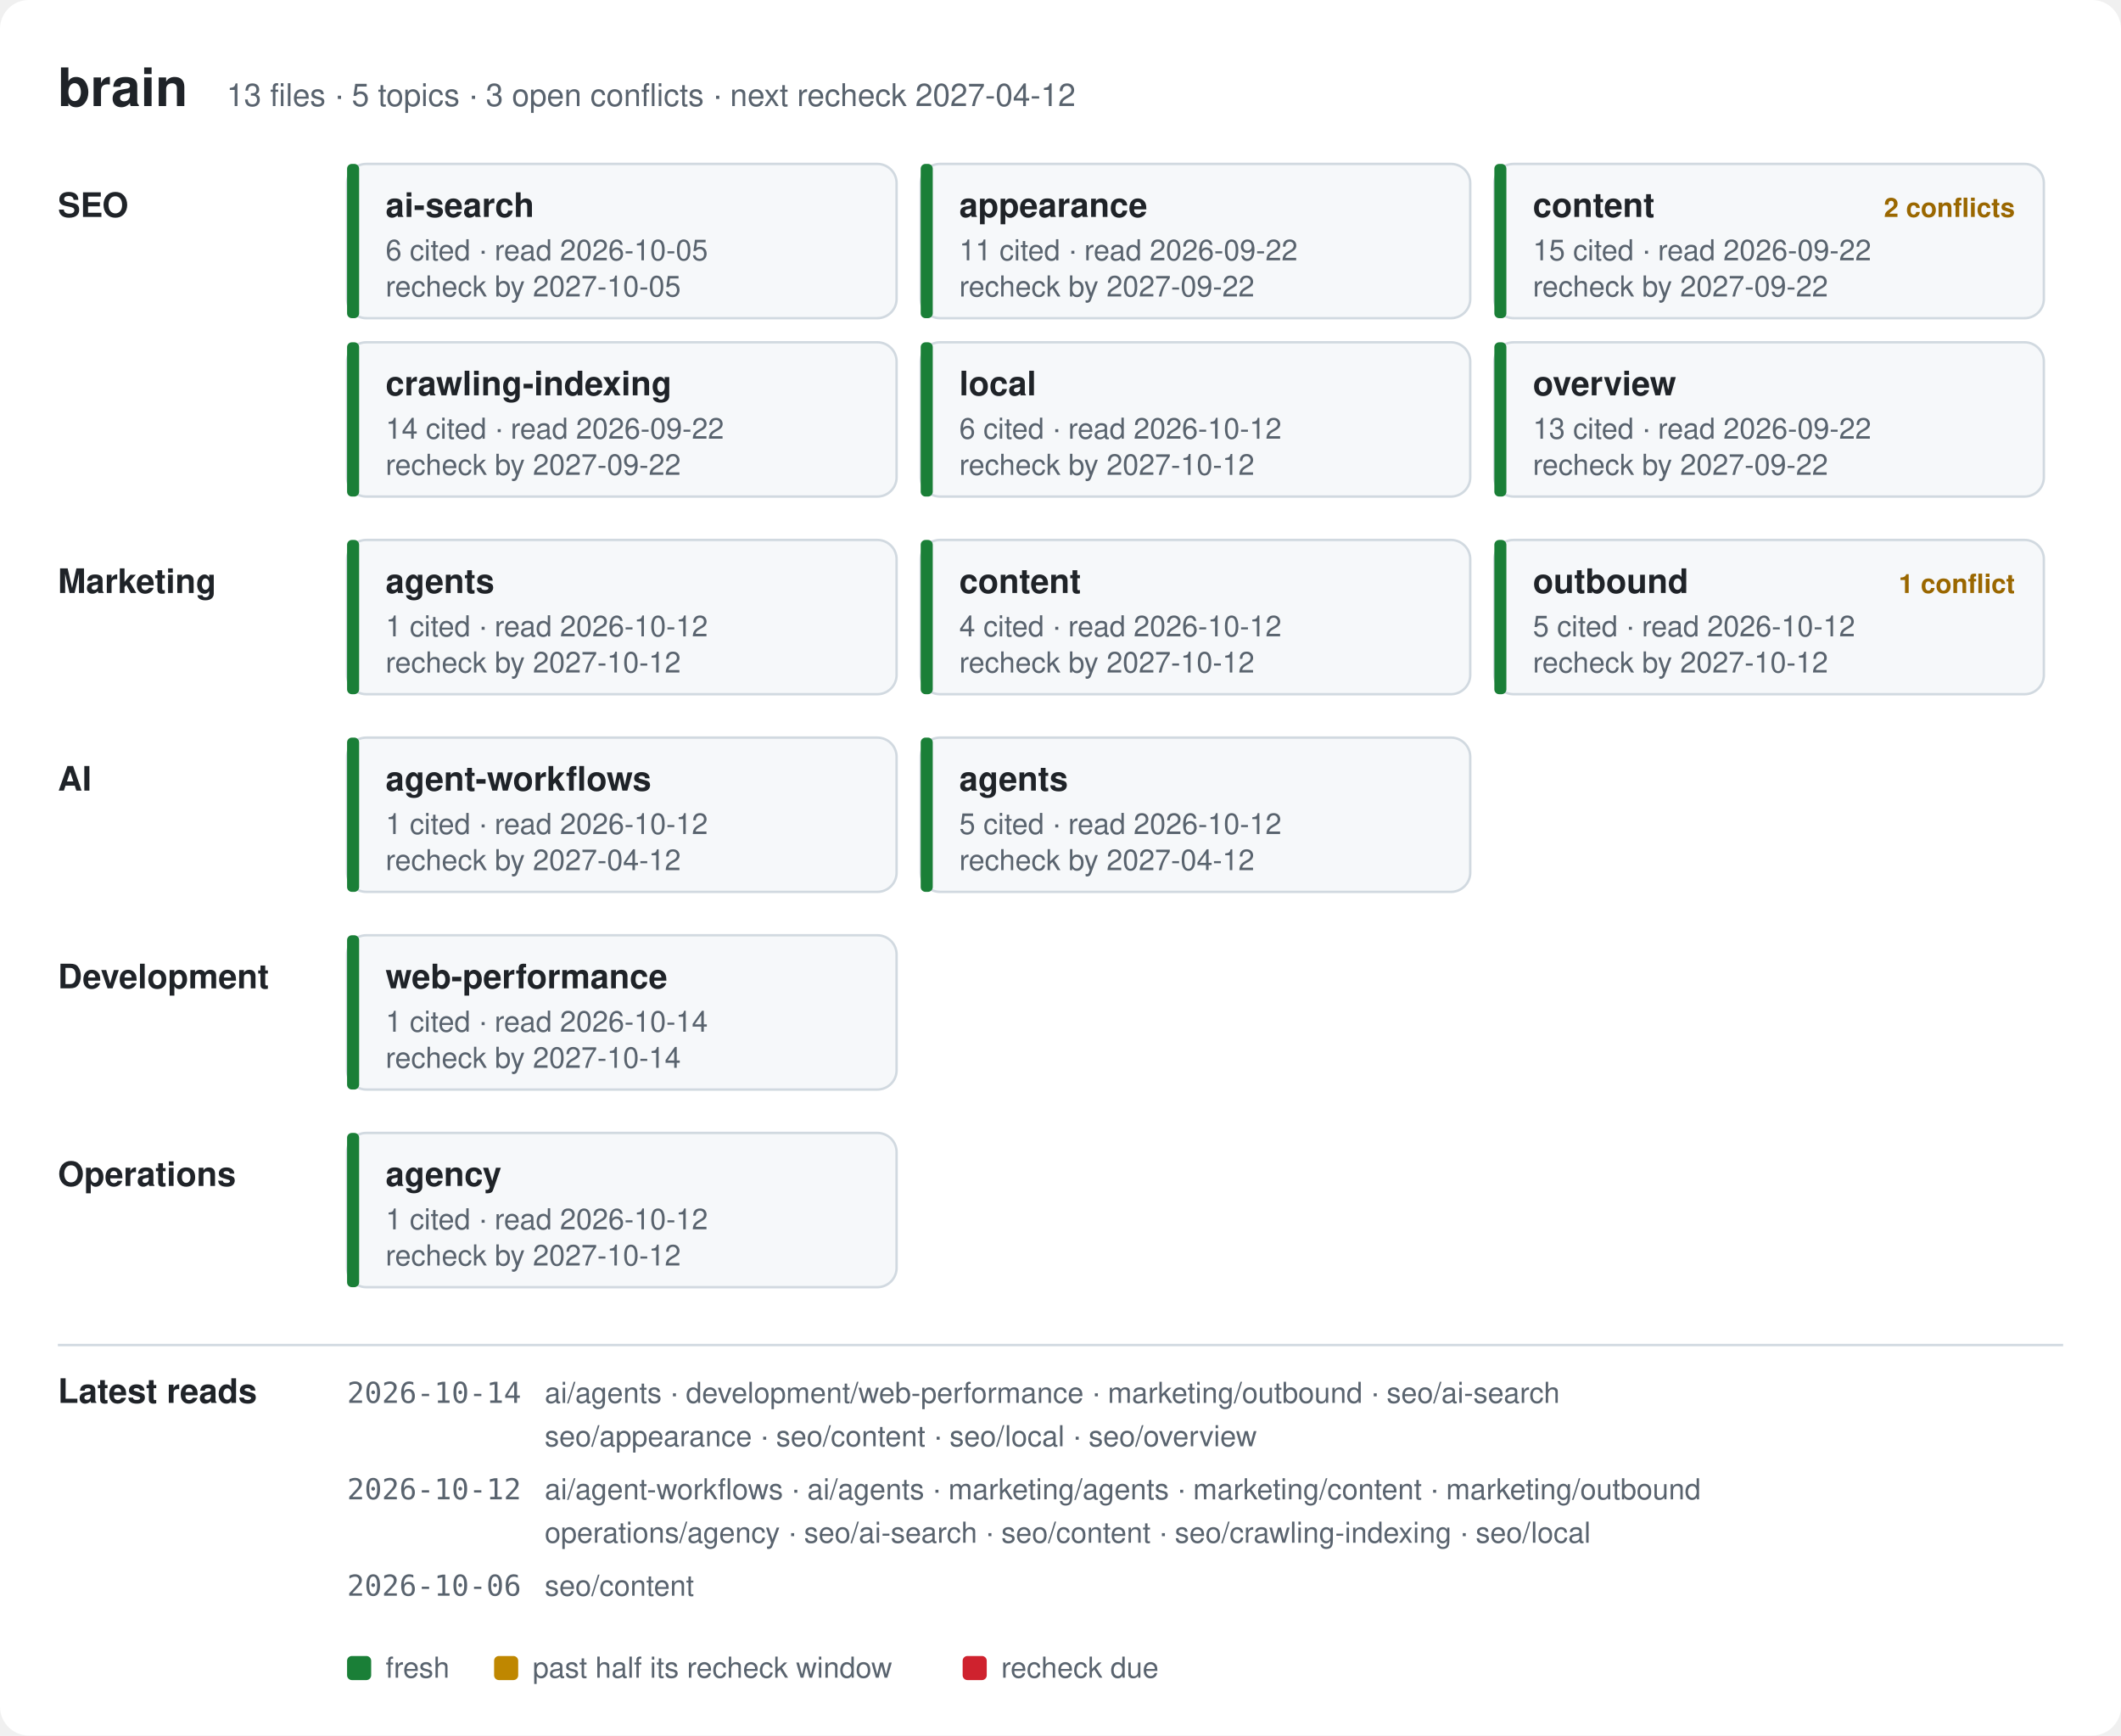
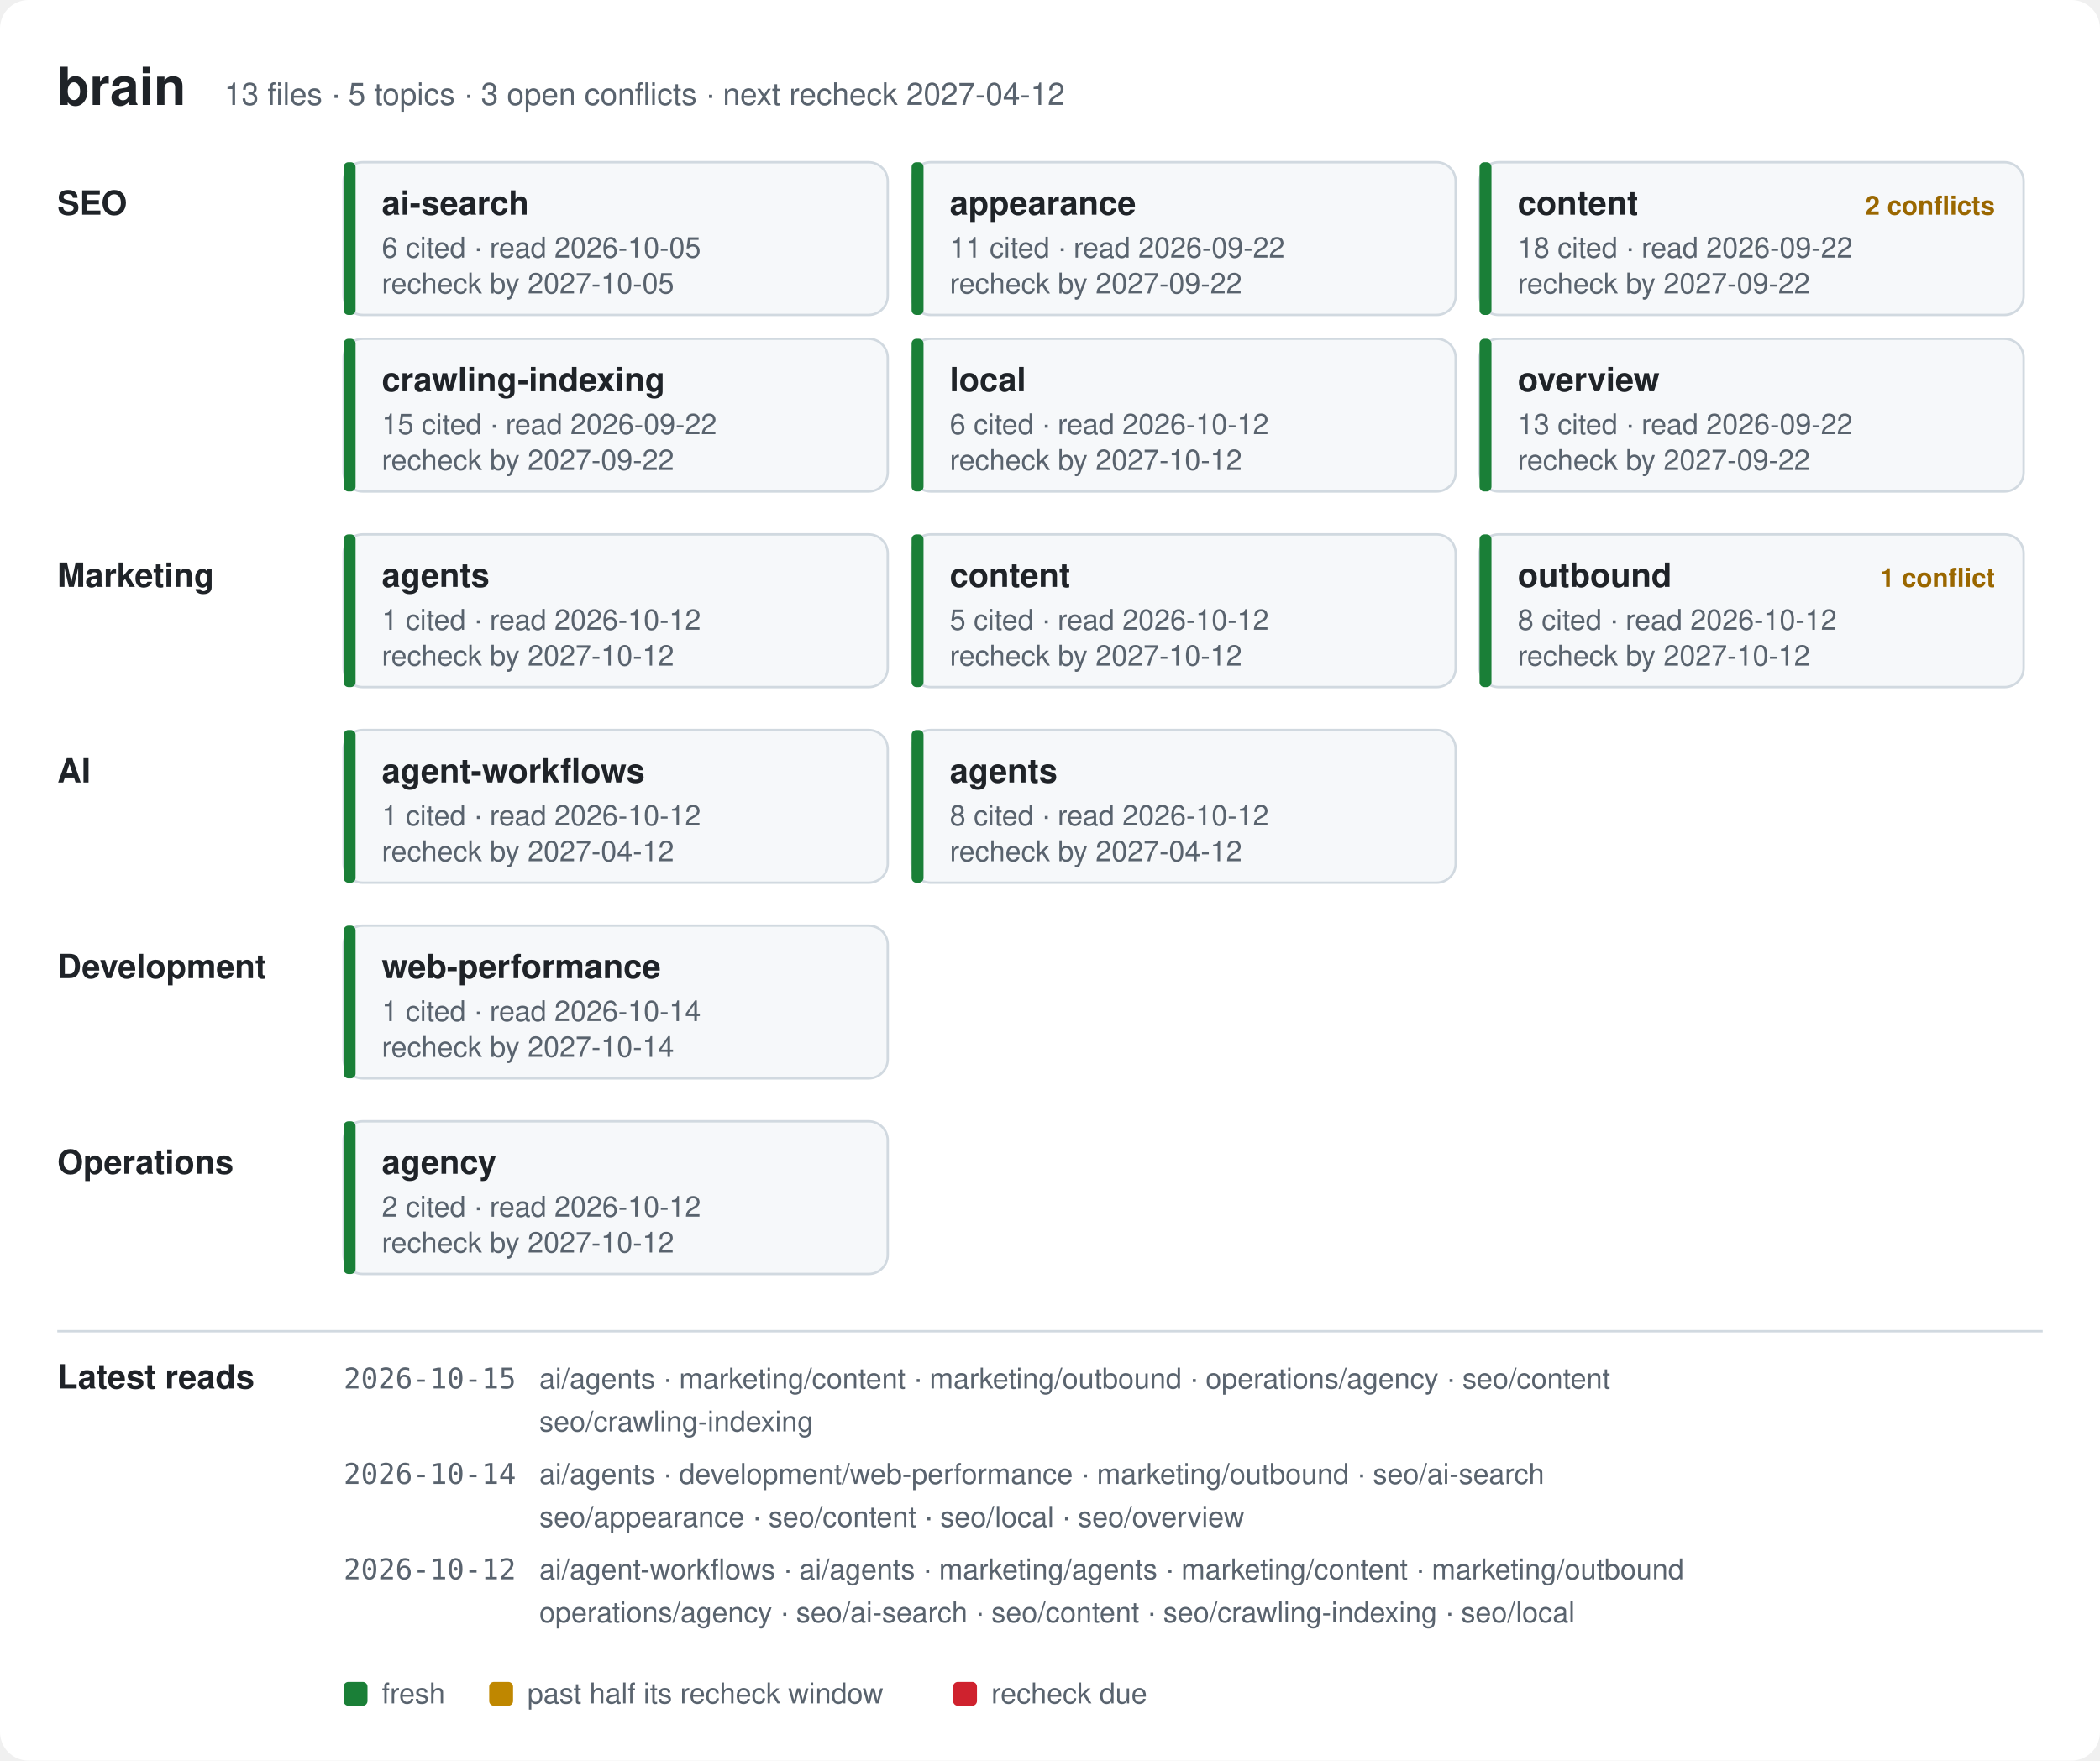
- <svg xmlns="http://www.w3.org/2000/svg" width="880" height="720" viewBox="0 0 880 720" role="img" aria-label="Brain map: 13 files · 5 topics · 3 open conflicts · next recheck 2027-04-12">
+ <svg xmlns="http://www.w3.org/2000/svg" width="880" height="738" viewBox="0 0 880 738" role="img" aria-label="Brain map: 13 files · 5 topics · 3 open conflicts · next recheck 2027-04-12">
  <style>
    text { font-family: -apple-system, BlinkMacSystemFont, 'Segoe UI', Helvetica, Arial, sans-serif; fill: #1f2328; }
    .h1 { font-size: 22px; font-weight: 700; }
    .topic { font-size: 14px; font-weight: 600; }
    .name { font-size: 14px; font-weight: 600; }
    .small { font-size: 12px; fill: #59636e; }
    .muted { font-size: 13px; fill: #59636e; }
    .mono { font-family: ui-monospace, SFMono-Regular, Menlo, monospace; }
    .badge { font-size: 11px; font-weight: 600; fill: #9a6700; }
    .bg { fill: #ffffff; }
    .card { fill: #f6f8fa; stroke: #d1d9e0; }
    .rule { stroke: #d1d9e0; }
    .s-fresh { fill: #1a7f37; } .s-soon { fill: #bf8700; } .s-due { fill: #cf222e; } .s-none { fill: #818b98; }
    .t-soon { fill: #9a6700; } .t-due { fill: #cf222e; font-weight: 600; }
    a:hover .card { stroke: #0969da; }
    @media (prefers-color-scheme: dark) {
      text { fill: #f0f6fc; }
      .small, .muted { fill: #9198a1; }
      .badge, .t-soon { fill: #d29922; }
      .t-due { fill: #f85149; }
      .bg { fill: #0d1117; }
      .card { fill: #151b23; stroke: #3d444d; }
      .rule { stroke: #3d444d; }
      .s-fresh { fill: #3fb950; } .s-soon { fill: #d29922; } .s-due { fill: #f85149; }
      a:hover .card { stroke: #4493f8; }
    }
</style>
-   <rect width="880" height="720" rx="12" class="bg" />
+   <rect width="880" height="738" rx="12" class="bg" />
  <text x="24" y="44" class="h1">brain</text>
  <text x="94" y="44" class="muted">13 files · 5 topics · 3 open conflicts · next recheck 2027-04-12</text>
  <text x="24" y="90" class="topic">SEO</text>
  <a href="seo/ai-search.md">
    <g>
      <rect x="144" y="68" width="228" height="64" rx="8" class="card" />
      <rect x="144" y="68" width="5" height="64" rx="2" class="s-fresh" />
      <text x="160" y="90" class="name">ai-search</text>
      <text x="160" y="108" class="small">6 cited · read 2026-10-05</text>
      <text x="160" y="123" class="small t-fresh">recheck by 2027-10-05</text>
    </g>
  </a>
  <a href="seo/appearance.md">
    <g>
      <rect x="382" y="68" width="228" height="64" rx="8" class="card" />
      <rect x="382" y="68" width="5" height="64" rx="2" class="s-fresh" />
      <text x="398" y="90" class="name">appearance</text>
      <text x="398" y="108" class="small">11 cited · read 2026-09-22</text>
      <text x="398" y="123" class="small t-fresh">recheck by 2027-09-22</text>
    </g>
  </a>
  <a href="seo/content.md">
    <g>
      <rect x="620" y="68" width="228" height="64" rx="8" class="card" />
      <rect x="620" y="68" width="5" height="64" rx="2" class="s-fresh" />
      <text x="636" y="90" class="name">content</text>
      <text x="836" y="90" class="badge" text-anchor="end">2 conflicts</text>
-       <text x="636" y="108" class="small">15 cited · read 2026-09-22</text>
+       <text x="636" y="108" class="small">18 cited · read 2026-09-22</text>
      <text x="636" y="123" class="small t-fresh">recheck by 2027-09-22</text>
    </g>
  </a>
  <a href="seo/crawling-indexing.md">
    <g>
      <rect x="144" y="142" width="228" height="64" rx="8" class="card" />
      <rect x="144" y="142" width="5" height="64" rx="2" class="s-fresh" />
      <text x="160" y="164" class="name">crawling-indexing</text>
-       <text x="160" y="182" class="small">14 cited · read 2026-09-22</text>
+       <text x="160" y="182" class="small">15 cited · read 2026-09-22</text>
      <text x="160" y="197" class="small t-fresh">recheck by 2027-09-22</text>
    </g>
  </a>
  <a href="seo/local.md">
    <g>
      <rect x="382" y="142" width="228" height="64" rx="8" class="card" />
      <rect x="382" y="142" width="5" height="64" rx="2" class="s-fresh" />
      <text x="398" y="164" class="name">local</text>
      <text x="398" y="182" class="small">6 cited · read 2026-10-12</text>
      <text x="398" y="197" class="small t-fresh">recheck by 2027-10-12</text>
    </g>
  </a>
  <a href="seo/overview.md">
    <g>
      <rect x="620" y="142" width="228" height="64" rx="8" class="card" />
      <rect x="620" y="142" width="5" height="64" rx="2" class="s-fresh" />
      <text x="636" y="164" class="name">overview</text>
      <text x="636" y="182" class="small">13 cited · read 2026-09-22</text>
      <text x="636" y="197" class="small t-fresh">recheck by 2027-09-22</text>
    </g>
  </a>
  <text x="24" y="246" class="topic">Marketing</text>
  <a href="marketing/agents.md">
    <g>
      <rect x="144" y="224" width="228" height="64" rx="8" class="card" />
      <rect x="144" y="224" width="5" height="64" rx="2" class="s-fresh" />
      <text x="160" y="246" class="name">agents</text>
      <text x="160" y="264" class="small">1 cited · read 2026-10-12</text>
      <text x="160" y="279" class="small t-fresh">recheck by 2027-10-12</text>
    </g>
  </a>
  <a href="marketing/content.md">
    <g>
      <rect x="382" y="224" width="228" height="64" rx="8" class="card" />
      <rect x="382" y="224" width="5" height="64" rx="2" class="s-fresh" />
      <text x="398" y="246" class="name">content</text>
-       <text x="398" y="264" class="small">4 cited · read 2026-10-12</text>
+       <text x="398" y="264" class="small">5 cited · read 2026-10-12</text>
      <text x="398" y="279" class="small t-fresh">recheck by 2027-10-12</text>
    </g>
  </a>
  <a href="marketing/outbound.md">
    <g>
      <rect x="620" y="224" width="228" height="64" rx="8" class="card" />
      <rect x="620" y="224" width="5" height="64" rx="2" class="s-fresh" />
      <text x="636" y="246" class="name">outbound</text>
      <text x="836" y="246" class="badge" text-anchor="end">1 conflict</text>
-       <text x="636" y="264" class="small">5 cited · read 2026-10-12</text>
+       <text x="636" y="264" class="small">8 cited · read 2026-10-12</text>
      <text x="636" y="279" class="small t-fresh">recheck by 2027-10-12</text>
    </g>
  </a>
  <text x="24" y="328" class="topic">AI</text>
  <a href="ai/agent-workflows.md">
    <g>
      <rect x="144" y="306" width="228" height="64" rx="8" class="card" />
      <rect x="144" y="306" width="5" height="64" rx="2" class="s-fresh" />
      <text x="160" y="328" class="name">agent-workflows</text>
      <text x="160" y="346" class="small">1 cited · read 2026-10-12</text>
      <text x="160" y="361" class="small t-fresh">recheck by 2027-04-12</text>
    </g>
  </a>
  <a href="ai/agents.md">
    <g>
      <rect x="382" y="306" width="228" height="64" rx="8" class="card" />
      <rect x="382" y="306" width="5" height="64" rx="2" class="s-fresh" />
      <text x="398" y="328" class="name">agents</text>
-       <text x="398" y="346" class="small">5 cited · read 2026-10-12</text>
+       <text x="398" y="346" class="small">8 cited · read 2026-10-12</text>
      <text x="398" y="361" class="small t-fresh">recheck by 2027-04-12</text>
    </g>
  </a>
  <text x="24" y="410" class="topic">Development</text>
  <a href="development/web-performance.md">
    <g>
      <rect x="144" y="388" width="228" height="64" rx="8" class="card" />
      <rect x="144" y="388" width="5" height="64" rx="2" class="s-fresh" />
      <text x="160" y="410" class="name">web-performance</text>
      <text x="160" y="428" class="small">1 cited · read 2026-10-14</text>
      <text x="160" y="443" class="small t-fresh">recheck by 2027-10-14</text>
    </g>
  </a>
  <text x="24" y="492" class="topic">Operations</text>
  <a href="operations/agency.md">
    <g>
      <rect x="144" y="470" width="228" height="64" rx="8" class="card" />
      <rect x="144" y="470" width="5" height="64" rx="2" class="s-fresh" />
      <text x="160" y="492" class="name">agency</text>
-       <text x="160" y="510" class="small">1 cited · read 2026-10-12</text>
+       <text x="160" y="510" class="small">2 cited · read 2026-10-12</text>
      <text x="160" y="525" class="small t-fresh">recheck by 2027-10-12</text>
    </g>
  </a>
  <line x1="24" y1="558" x2="856" y2="558" class="rule" />
  <text x="24" y="582" class="topic">Latest reads</text>
-   <text x="144" y="582" class="small mono">2026-10-14</text>
-   <text x="226" y="582" class="small">ai/agents · development/web-performance · marketing/outbound · seo/ai-search</text>
-   <text x="226" y="600" class="small">seo/appearance · seo/content · seo/local · seo/overview</text>
-   <text x="144" y="622" class="small mono">2026-10-12</text>
-   <text x="226" y="622" class="small">ai/agent-workflows · ai/agents · marketing/agents · marketing/content · marketing/outbound</text>
-   <text x="226" y="640" class="small">operations/agency · seo/ai-search · seo/content · seo/crawling-indexing · seo/local</text>
-   <text x="144" y="662" class="small mono">2026-10-06</text>
-   <text x="226" y="662" class="small">seo/content</text>
-   <rect x="144" y="687" width="10" height="10" rx="2" class="s-fresh" />
-   <text x="160" y="696" class="small">fresh</text>
-   <rect x="205.0" y="687" width="10" height="10" rx="2" class="s-soon" />
-   <text x="221.0" y="696" class="small">past half its recheck window</text>
-   <rect x="399.4" y="687" width="10" height="10" rx="2" class="s-due" />
-   <text x="415.4" y="696" class="small">recheck due</text>
+   <text x="144" y="582" class="small mono">2026-10-15</text>
+   <text x="226" y="582" class="small">ai/agents · marketing/content · marketing/outbound · operations/agency · seo/content</text>
+   <text x="226" y="600" class="small">seo/crawling-indexing</text>
+   <text x="144" y="622" class="small mono">2026-10-14</text>
+   <text x="226" y="622" class="small">ai/agents · development/web-performance · marketing/outbound · seo/ai-search</text>
+   <text x="226" y="640" class="small">seo/appearance · seo/content · seo/local · seo/overview</text>
+   <text x="144" y="662" class="small mono">2026-10-12</text>
+   <text x="226" y="662" class="small">ai/agent-workflows · ai/agents · marketing/agents · marketing/content · marketing/outbound</text>
+   <text x="226" y="680" class="small">operations/agency · seo/ai-search · seo/content · seo/crawling-indexing · seo/local</text>
+   <rect x="144" y="705" width="10" height="10" rx="2" class="s-fresh" />
+   <text x="160" y="714" class="small">fresh</text>
+   <rect x="205.0" y="705" width="10" height="10" rx="2" class="s-soon" />
+   <text x="221.0" y="714" class="small">past half its recheck window</text>
+   <rect x="399.4" y="705" width="10" height="10" rx="2" class="s-due" />
+   <text x="415.4" y="714" class="small">recheck due</text>
</svg>
